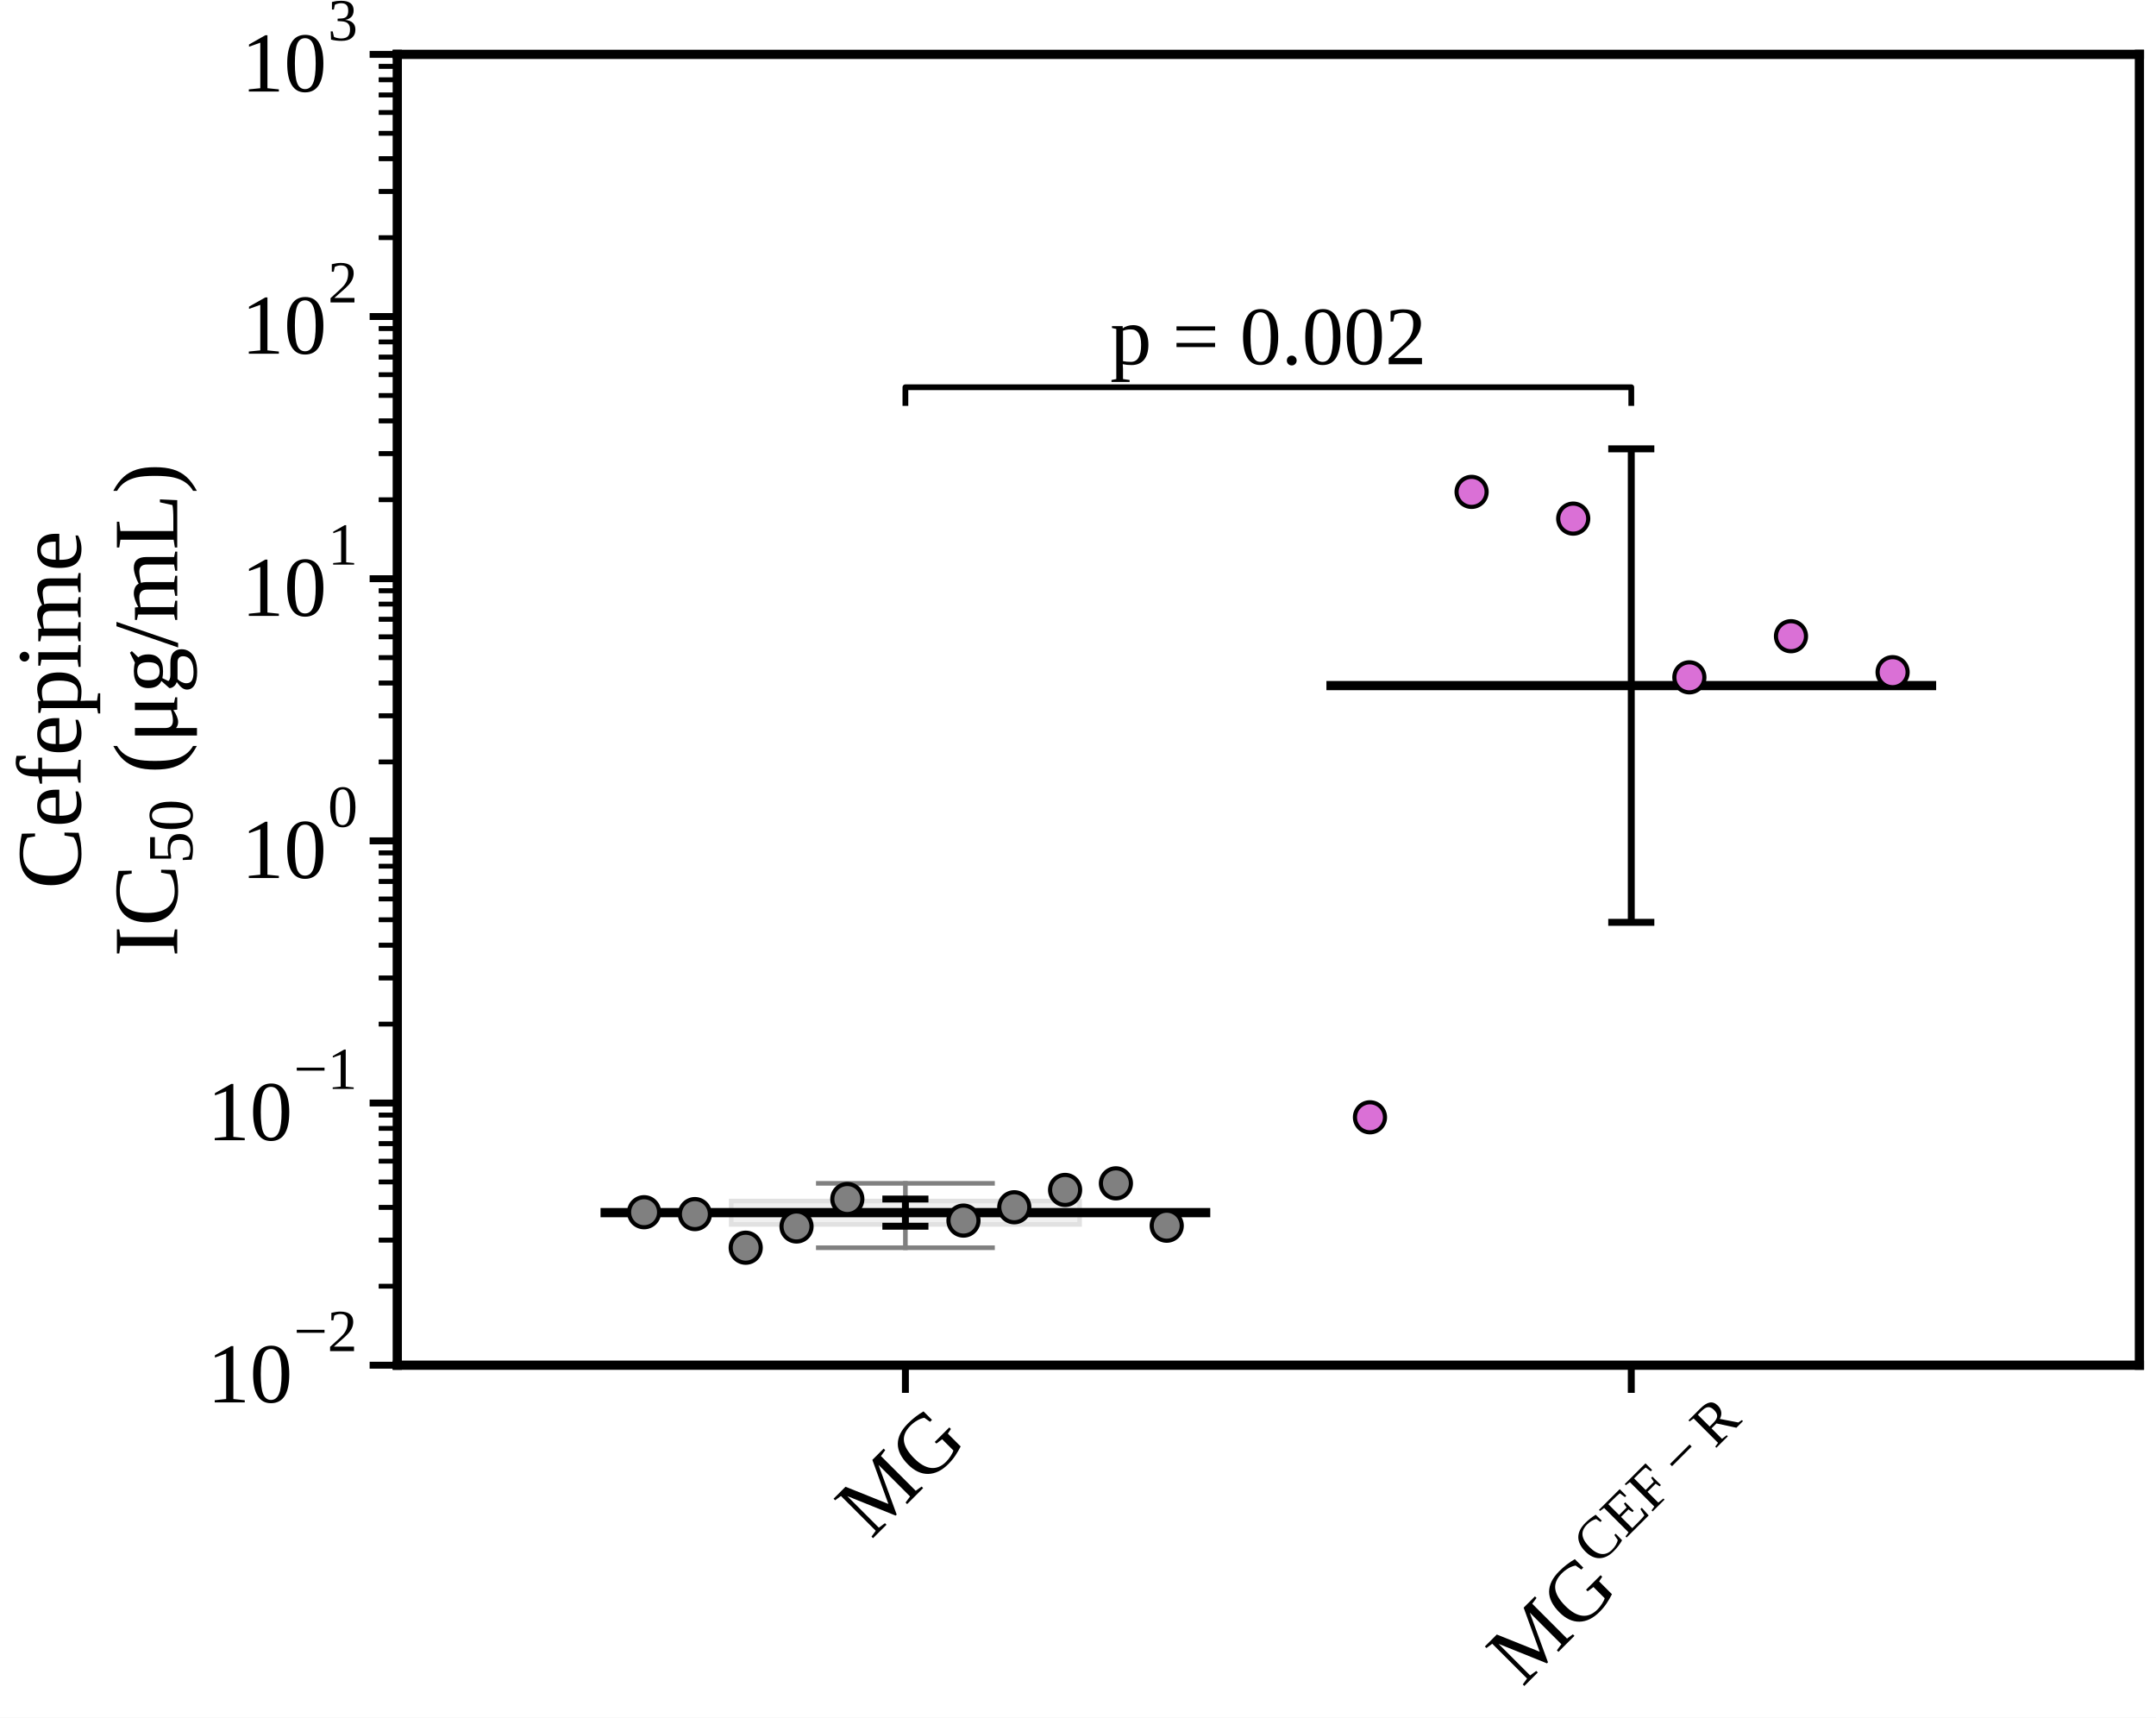
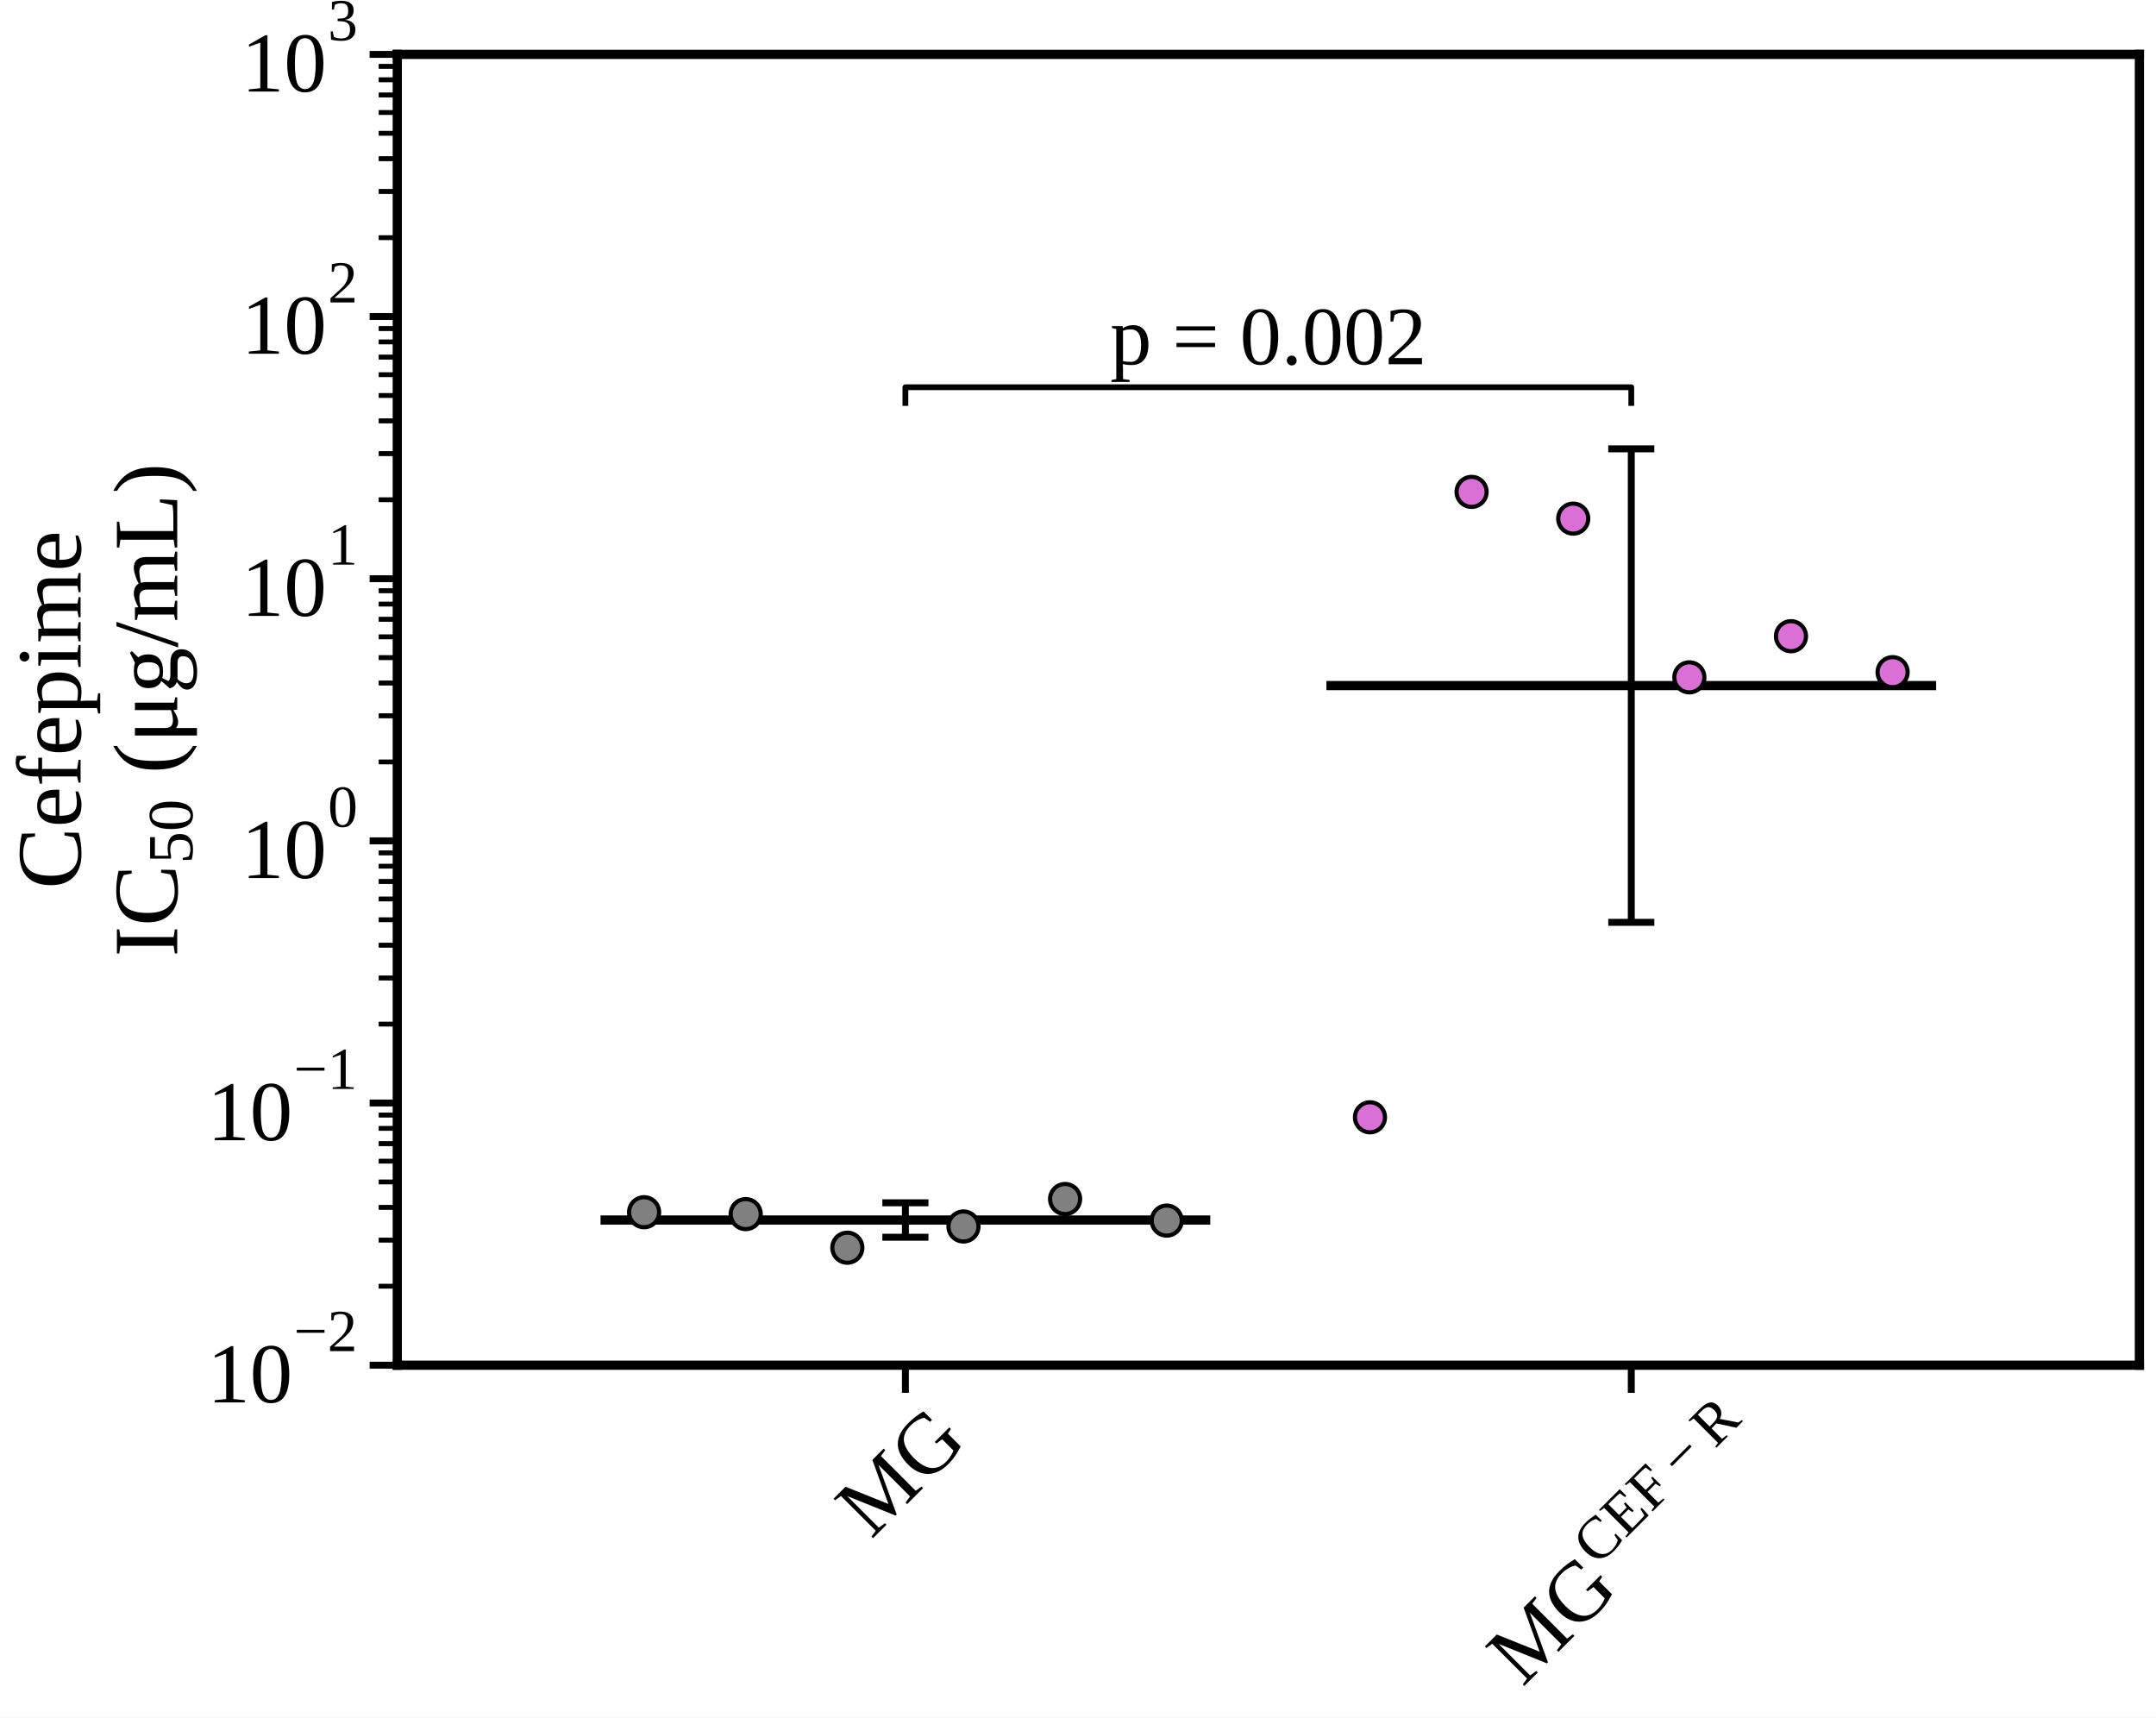
<svg xmlns="http://www.w3.org/2000/svg" xmlns:xlink="http://www.w3.org/1999/xlink" width="935.601pt" height="745.339pt" viewBox="0 0 935.601 745.339" version="1.1">
  <defs>
    <style type="text/css">*{stroke-linejoin: round; stroke-linecap: butt}</style>
  </defs>
  <g id="figure_1">
    <g id="patch_1">
      <path d="M 0 745.339  L 935.601 745.339  L 935.601 0  L 0 0  z " style="fill: #ffffff" />
    </g>
    <g id="axes_1">
      <g id="patch_2">
        <path d="M 172.401 592.393  L 928.401 592.393  L 928.401 23.593  L 172.401 23.593  z " style="fill: #ffffff" />
      </g>
      <g id="matplotlib.axis_1">
        <g id="xtick_1">
          <g id="line2d_1">
            <defs>
-               <path id="m1ca616bbcc" d="M 0 0  L 0 12  " style="stroke: #000000; stroke-width: 3" />
+               <path id="me968ce164b" d="M 0 0  L 0 12  " style="stroke: #000000; stroke-width: 3" />
            </defs>
            <g>
-               <use xlink:href="#m1ca616bbcc" x="392.901" y="592.393" style="stroke: #000000; stroke-width: 3" />
+               <use xlink:href="#me968ce164b" x="392.901" y="592.393" style="stroke: #000000; stroke-width: 3" />
            </g>
          </g>
          <g id="text_1">
            <text style="font-size: 37px; font-family: 'Times New Roman'" transform="translate(378.1069 668.2188) rotate(-45)">MG</text>
          </g>
        </g>
        <g id="xtick_2">
          <g id="line2d_2">
            <g>
-               <use xlink:href="#m1ca616bbcc" x="707.901" y="592.393" style="stroke: #000000; stroke-width: 3" />
+               <use xlink:href="#me968ce164b" x="707.901" y="592.393" style="stroke: #000000; stroke-width: 3" />
            </g>
          </g>
          <g id="text_2">
            <g transform="translate(660.9449 732.5428) rotate(-45)">
              <text>
                <tspan x="0" y="-0.292" style="font-size: 37px; font-family: 'Times New Roman'">M</tspan>
                <tspan x="32.899" y="-0.292" style="font-size: 37px; font-family: 'Times New Roman'">G</tspan>
                <tspan x="59.973" y="-14.456" style="font-size: 25.9px; font-family: 'Times New Roman'">C</tspan>
                <tspan x="77.248" y="-14.456" style="font-size: 25.9px; font-family: 'Times New Roman'">E</tspan>
                <tspan x="93.069" y="-14.456" style="font-size: 25.9px; font-family: 'Times New Roman'">F</tspan>
                <tspan x="112.519" y="-14.456" style="font-size: 25.9px; font-family: 'Times New Roman'">−</tspan>
                <tspan x="132.172" y="-14.456" style="font-size: 25.9px; font-family: 'Times New Roman'">R</tspan>
              </text>
            </g>
          </g>
        </g>
      </g>
      <g id="matplotlib.axis_2">
        <g id="ytick_1">
          <g id="line2d_3">
            <defs>
-               <path id="mf31420e748" d="M 0 0  L -12 0  " style="stroke: #000000; stroke-width: 3" />
+               <path id="m0de7825a0c" d="M 0 0  L -12 0  " style="stroke: #000000; stroke-width: 3" />
            </defs>
            <g>
-               <use xlink:href="#mf31420e748" x="172.401" y="592.393" style="stroke: #000000; stroke-width: 3" />
+               <use xlink:href="#m0de7825a0c" x="172.401" y="592.393" style="stroke: #000000; stroke-width: 3" />
            </g>
          </g>
          <g id="text_3">
            <g transform="translate(89.93125 608.7855)">
              <text>
                <tspan x="0" y="-0.258" style="font-size: 37px; font-family: 'Times New Roman'">1</tspan>
                <tspan x="18.5" y="-0.258" style="font-size: 37px; font-family: 'Times New Roman'">0</tspan>
                <tspan x="37.556" y="-22.5" style="font-size: 25.9px; font-family: 'Times New Roman'">−</tspan>
                <tspan x="52.163" y="-22.5" style="font-size: 25.9px; font-family: 'Times New Roman'">2</tspan>
              </text>
            </g>
          </g>
        </g>
        <g id="ytick_2">
          <g id="line2d_4">
            <g>
-               <use xlink:href="#mf31420e748" x="172.401" y="478.633" style="stroke: #000000; stroke-width: 3" />
+               <use xlink:href="#m0de7825a0c" x="172.401" y="478.633" style="stroke: #000000; stroke-width: 3" />
            </g>
          </g>
          <g id="text_4">
            <g transform="translate(89.93125 495.0255)">
              <text>
                <tspan x="0" y="-0.258" style="font-size: 37px; font-family: 'Times New Roman'">1</tspan>
                <tspan x="18.5" y="-0.258" style="font-size: 37px; font-family: 'Times New Roman'">0</tspan>
                <tspan x="37.556" y="-22.5" style="font-size: 25.9px; font-family: 'Times New Roman'">−</tspan>
                <tspan x="52.163" y="-22.5" style="font-size: 25.9px; font-family: 'Times New Roman'">1</tspan>
              </text>
            </g>
          </g>
        </g>
        <g id="ytick_3">
          <g id="line2d_5">
            <g>
-               <use xlink:href="#mf31420e748" x="172.401" y="364.873" style="stroke: #000000; stroke-width: 3" />
+               <use xlink:href="#m0de7825a0c" x="172.401" y="364.873" style="stroke: #000000; stroke-width: 3" />
            </g>
          </g>
          <g id="text_5">
            <g transform="translate(104.7313 381.2655)">
              <text>
                <tspan x="0" y="-0.258" style="font-size: 37px; font-family: 'Times New Roman'">1</tspan>
                <tspan x="18.5" y="-0.258" style="font-size: 37px; font-family: 'Times New Roman'">0</tspan>
                <tspan x="37.556" y="-22.5" style="font-size: 25.9px; font-family: 'Times New Roman'">0</tspan>
              </text>
            </g>
          </g>
        </g>
        <g id="ytick_4">
          <g id="line2d_6">
            <g>
-               <use xlink:href="#mf31420e748" x="172.401" y="251.113" style="stroke: #000000; stroke-width: 3" />
+               <use xlink:href="#m0de7825a0c" x="172.401" y="251.113" style="stroke: #000000; stroke-width: 3" />
            </g>
          </g>
          <g id="text_6">
            <g transform="translate(104.7313 267.5055)">
              <text>
                <tspan x="0" y="-0.258" style="font-size: 37px; font-family: 'Times New Roman'">1</tspan>
                <tspan x="18.5" y="-0.258" style="font-size: 37px; font-family: 'Times New Roman'">0</tspan>
                <tspan x="37.556" y="-22.5" style="font-size: 25.9px; font-family: 'Times New Roman'">1</tspan>
              </text>
            </g>
          </g>
        </g>
        <g id="ytick_5">
          <g id="line2d_7">
            <g>
-               <use xlink:href="#mf31420e748" x="172.401" y="137.353" style="stroke: #000000; stroke-width: 3" />
+               <use xlink:href="#m0de7825a0c" x="172.401" y="137.353" style="stroke: #000000; stroke-width: 3" />
            </g>
          </g>
          <g id="text_7">
            <g transform="translate(104.7313 153.7455)">
              <text>
                <tspan x="0" y="-0.258" style="font-size: 37px; font-family: 'Times New Roman'">1</tspan>
                <tspan x="18.5" y="-0.258" style="font-size: 37px; font-family: 'Times New Roman'">0</tspan>
                <tspan x="37.556" y="-22.5" style="font-size: 25.9px; font-family: 'Times New Roman'">2</tspan>
              </text>
            </g>
          </g>
        </g>
        <g id="ytick_6">
          <g id="line2d_8">
            <g>
-               <use xlink:href="#mf31420e748" x="172.401" y="23.593" style="stroke: #000000; stroke-width: 3" />
+               <use xlink:href="#m0de7825a0c" x="172.401" y="23.593" style="stroke: #000000; stroke-width: 3" />
            </g>
          </g>
          <g id="text_8">
            <g transform="translate(104.7313 39.98547)">
              <text>
                <tspan x="0" y="-0.258" style="font-size: 37px; font-family: 'Times New Roman'">1</tspan>
                <tspan x="18.5" y="-0.258" style="font-size: 37px; font-family: 'Times New Roman'">0</tspan>
                <tspan x="37.556" y="-22.5" style="font-size: 25.9px; font-family: 'Times New Roman'">3</tspan>
              </text>
            </g>
          </g>
        </g>
        <g id="ytick_7">
          <g id="line2d_9">
            <defs>
-               <path id="m3d163e3c9d" d="M 0 0  L -8 0  " style="stroke: #000000; stroke-width: 2" />
+               <path id="md800be7732" d="M 0 0  L -8 0  " style="stroke: #000000; stroke-width: 2" />
            </defs>
            <g>
-               <use xlink:href="#m3d163e3c9d" x="172.401" y="558.148" style="stroke: #000000; stroke-width: 2" />
+               <use xlink:href="#md800be7732" x="172.401" y="558.148" style="stroke: #000000; stroke-width: 2" />
            </g>
          </g>
        </g>
        <g id="ytick_8">
          <g id="line2d_10">
            <g>
-               <use xlink:href="#m3d163e3c9d" x="172.401" y="538.115" style="stroke: #000000; stroke-width: 2" />
+               <use xlink:href="#md800be7732" x="172.401" y="538.115" style="stroke: #000000; stroke-width: 2" />
            </g>
          </g>
        </g>
        <g id="ytick_9">
          <g id="line2d_11">
            <g>
-               <use xlink:href="#m3d163e3c9d" x="172.401" y="523.902" style="stroke: #000000; stroke-width: 2" />
+               <use xlink:href="#md800be7732" x="172.401" y="523.902" style="stroke: #000000; stroke-width: 2" />
            </g>
          </g>
        </g>
        <g id="ytick_10">
          <g id="line2d_12">
            <g>
-               <use xlink:href="#m3d163e3c9d" x="172.401" y="512.878" style="stroke: #000000; stroke-width: 2" />
+               <use xlink:href="#md800be7732" x="172.401" y="512.878" style="stroke: #000000; stroke-width: 2" />
            </g>
          </g>
        </g>
        <g id="ytick_11">
          <g id="line2d_13">
            <g>
-               <use xlink:href="#m3d163e3c9d" x="172.401" y="503.87" style="stroke: #000000; stroke-width: 2" />
+               <use xlink:href="#md800be7732" x="172.401" y="503.87" style="stroke: #000000; stroke-width: 2" />
            </g>
          </g>
        </g>
        <g id="ytick_12">
          <g id="line2d_14">
            <g>
-               <use xlink:href="#m3d163e3c9d" x="172.401" y="496.254" style="stroke: #000000; stroke-width: 2" />
+               <use xlink:href="#md800be7732" x="172.401" y="496.254" style="stroke: #000000; stroke-width: 2" />
            </g>
          </g>
        </g>
        <g id="ytick_13">
          <g id="line2d_15">
            <g>
-               <use xlink:href="#m3d163e3c9d" x="172.401" y="489.657" style="stroke: #000000; stroke-width: 2" />
+               <use xlink:href="#md800be7732" x="172.401" y="489.657" style="stroke: #000000; stroke-width: 2" />
            </g>
          </g>
        </g>
        <g id="ytick_14">
          <g id="line2d_16">
            <g>
-               <use xlink:href="#m3d163e3c9d" x="172.401" y="483.838" style="stroke: #000000; stroke-width: 2" />
+               <use xlink:href="#md800be7732" x="172.401" y="483.838" style="stroke: #000000; stroke-width: 2" />
            </g>
          </g>
        </g>
        <g id="ytick_15">
          <g id="line2d_17">
            <g>
-               <use xlink:href="#m3d163e3c9d" x="172.401" y="558.148" style="stroke: #000000; stroke-width: 2" />
+               <use xlink:href="#md800be7732" x="172.401" y="558.148" style="stroke: #000000; stroke-width: 2" />
            </g>
          </g>
        </g>
        <g id="ytick_16">
          <g id="line2d_18">
            <g>
-               <use xlink:href="#m3d163e3c9d" x="172.401" y="538.115" style="stroke: #000000; stroke-width: 2" />
+               <use xlink:href="#md800be7732" x="172.401" y="538.115" style="stroke: #000000; stroke-width: 2" />
            </g>
          </g>
        </g>
        <g id="ytick_17">
          <g id="line2d_19">
            <g>
-               <use xlink:href="#m3d163e3c9d" x="172.401" y="523.902" style="stroke: #000000; stroke-width: 2" />
+               <use xlink:href="#md800be7732" x="172.401" y="523.902" style="stroke: #000000; stroke-width: 2" />
            </g>
          </g>
        </g>
        <g id="ytick_18">
          <g id="line2d_20">
            <g>
-               <use xlink:href="#m3d163e3c9d" x="172.401" y="512.878" style="stroke: #000000; stroke-width: 2" />
+               <use xlink:href="#md800be7732" x="172.401" y="512.878" style="stroke: #000000; stroke-width: 2" />
            </g>
          </g>
        </g>
        <g id="ytick_19">
          <g id="line2d_21">
            <g>
-               <use xlink:href="#m3d163e3c9d" x="172.401" y="503.87" style="stroke: #000000; stroke-width: 2" />
+               <use xlink:href="#md800be7732" x="172.401" y="503.87" style="stroke: #000000; stroke-width: 2" />
            </g>
          </g>
        </g>
        <g id="ytick_20">
          <g id="line2d_22">
            <g>
-               <use xlink:href="#m3d163e3c9d" x="172.401" y="496.254" style="stroke: #000000; stroke-width: 2" />
+               <use xlink:href="#md800be7732" x="172.401" y="496.254" style="stroke: #000000; stroke-width: 2" />
            </g>
          </g>
        </g>
        <g id="ytick_21">
          <g id="line2d_23">
            <g>
-               <use xlink:href="#m3d163e3c9d" x="172.401" y="489.657" style="stroke: #000000; stroke-width: 2" />
+               <use xlink:href="#md800be7732" x="172.401" y="489.657" style="stroke: #000000; stroke-width: 2" />
            </g>
          </g>
        </g>
        <g id="ytick_22">
          <g id="line2d_24">
            <g>
-               <use xlink:href="#m3d163e3c9d" x="172.401" y="483.838" style="stroke: #000000; stroke-width: 2" />
+               <use xlink:href="#md800be7732" x="172.401" y="483.838" style="stroke: #000000; stroke-width: 2" />
            </g>
          </g>
        </g>
        <g id="ytick_23">
          <g id="line2d_25">
            <g>
-               <use xlink:href="#m3d163e3c9d" x="172.401" y="444.388" style="stroke: #000000; stroke-width: 2" />
+               <use xlink:href="#md800be7732" x="172.401" y="444.388" style="stroke: #000000; stroke-width: 2" />
            </g>
          </g>
        </g>
        <g id="ytick_24">
          <g id="line2d_26">
            <g>
-               <use xlink:href="#m3d163e3c9d" x="172.401" y="424.355" style="stroke: #000000; stroke-width: 2" />
+               <use xlink:href="#md800be7732" x="172.401" y="424.355" style="stroke: #000000; stroke-width: 2" />
            </g>
          </g>
        </g>
        <g id="ytick_25">
          <g id="line2d_27">
            <g>
-               <use xlink:href="#m3d163e3c9d" x="172.401" y="410.142" style="stroke: #000000; stroke-width: 2" />
+               <use xlink:href="#md800be7732" x="172.401" y="410.142" style="stroke: #000000; stroke-width: 2" />
            </g>
          </g>
        </g>
        <g id="ytick_26">
          <g id="line2d_28">
            <g>
-               <use xlink:href="#m3d163e3c9d" x="172.401" y="399.118" style="stroke: #000000; stroke-width: 2" />
+               <use xlink:href="#md800be7732" x="172.401" y="399.118" style="stroke: #000000; stroke-width: 2" />
            </g>
          </g>
        </g>
        <g id="ytick_27">
          <g id="line2d_29">
            <g>
-               <use xlink:href="#m3d163e3c9d" x="172.401" y="390.11" style="stroke: #000000; stroke-width: 2" />
+               <use xlink:href="#md800be7732" x="172.401" y="390.11" style="stroke: #000000; stroke-width: 2" />
            </g>
          </g>
        </g>
        <g id="ytick_28">
          <g id="line2d_30">
            <g>
-               <use xlink:href="#m3d163e3c9d" x="172.401" y="382.494" style="stroke: #000000; stroke-width: 2" />
+               <use xlink:href="#md800be7732" x="172.401" y="382.494" style="stroke: #000000; stroke-width: 2" />
            </g>
          </g>
        </g>
        <g id="ytick_29">
          <g id="line2d_31">
            <g>
-               <use xlink:href="#m3d163e3c9d" x="172.401" y="375.897" style="stroke: #000000; stroke-width: 2" />
+               <use xlink:href="#md800be7732" x="172.401" y="375.897" style="stroke: #000000; stroke-width: 2" />
            </g>
          </g>
        </g>
        <g id="ytick_30">
          <g id="line2d_32">
            <g>
-               <use xlink:href="#m3d163e3c9d" x="172.401" y="370.078" style="stroke: #000000; stroke-width: 2" />
+               <use xlink:href="#md800be7732" x="172.401" y="370.078" style="stroke: #000000; stroke-width: 2" />
            </g>
          </g>
        </g>
        <g id="ytick_31">
          <g id="line2d_33">
            <g>
-               <use xlink:href="#m3d163e3c9d" x="172.401" y="444.388" style="stroke: #000000; stroke-width: 2" />
+               <use xlink:href="#md800be7732" x="172.401" y="444.388" style="stroke: #000000; stroke-width: 2" />
            </g>
          </g>
        </g>
        <g id="ytick_32">
          <g id="line2d_34">
            <g>
-               <use xlink:href="#m3d163e3c9d" x="172.401" y="424.355" style="stroke: #000000; stroke-width: 2" />
+               <use xlink:href="#md800be7732" x="172.401" y="424.355" style="stroke: #000000; stroke-width: 2" />
            </g>
          </g>
        </g>
        <g id="ytick_33">
          <g id="line2d_35">
            <g>
-               <use xlink:href="#m3d163e3c9d" x="172.401" y="410.142" style="stroke: #000000; stroke-width: 2" />
+               <use xlink:href="#md800be7732" x="172.401" y="410.142" style="stroke: #000000; stroke-width: 2" />
            </g>
          </g>
        </g>
        <g id="ytick_34">
          <g id="line2d_36">
            <g>
-               <use xlink:href="#m3d163e3c9d" x="172.401" y="399.118" style="stroke: #000000; stroke-width: 2" />
+               <use xlink:href="#md800be7732" x="172.401" y="399.118" style="stroke: #000000; stroke-width: 2" />
            </g>
          </g>
        </g>
        <g id="ytick_35">
          <g id="line2d_37">
            <g>
-               <use xlink:href="#m3d163e3c9d" x="172.401" y="390.11" style="stroke: #000000; stroke-width: 2" />
+               <use xlink:href="#md800be7732" x="172.401" y="390.11" style="stroke: #000000; stroke-width: 2" />
            </g>
          </g>
        </g>
        <g id="ytick_36">
          <g id="line2d_38">
            <g>
-               <use xlink:href="#m3d163e3c9d" x="172.401" y="382.494" style="stroke: #000000; stroke-width: 2" />
+               <use xlink:href="#md800be7732" x="172.401" y="382.494" style="stroke: #000000; stroke-width: 2" />
            </g>
          </g>
        </g>
        <g id="ytick_37">
          <g id="line2d_39">
            <g>
-               <use xlink:href="#m3d163e3c9d" x="172.401" y="375.897" style="stroke: #000000; stroke-width: 2" />
+               <use xlink:href="#md800be7732" x="172.401" y="375.897" style="stroke: #000000; stroke-width: 2" />
            </g>
          </g>
        </g>
        <g id="ytick_38">
          <g id="line2d_40">
            <g>
-               <use xlink:href="#m3d163e3c9d" x="172.401" y="370.078" style="stroke: #000000; stroke-width: 2" />
+               <use xlink:href="#md800be7732" x="172.401" y="370.078" style="stroke: #000000; stroke-width: 2" />
            </g>
          </g>
        </g>
        <g id="ytick_39">
          <g id="line2d_41">
            <g>
-               <use xlink:href="#m3d163e3c9d" x="172.401" y="330.628" style="stroke: #000000; stroke-width: 2" />
+               <use xlink:href="#md800be7732" x="172.401" y="330.628" style="stroke: #000000; stroke-width: 2" />
            </g>
          </g>
        </g>
        <g id="ytick_40">
          <g id="line2d_42">
            <g>
-               <use xlink:href="#m3d163e3c9d" x="172.401" y="310.595" style="stroke: #000000; stroke-width: 2" />
+               <use xlink:href="#md800be7732" x="172.401" y="310.595" style="stroke: #000000; stroke-width: 2" />
            </g>
          </g>
        </g>
        <g id="ytick_41">
          <g id="line2d_43">
            <g>
-               <use xlink:href="#m3d163e3c9d" x="172.401" y="296.382" style="stroke: #000000; stroke-width: 2" />
+               <use xlink:href="#md800be7732" x="172.401" y="296.382" style="stroke: #000000; stroke-width: 2" />
            </g>
          </g>
        </g>
        <g id="ytick_42">
          <g id="line2d_44">
            <g>
-               <use xlink:href="#m3d163e3c9d" x="172.401" y="285.358" style="stroke: #000000; stroke-width: 2" />
+               <use xlink:href="#md800be7732" x="172.401" y="285.358" style="stroke: #000000; stroke-width: 2" />
            </g>
          </g>
        </g>
        <g id="ytick_43">
          <g id="line2d_45">
            <g>
-               <use xlink:href="#m3d163e3c9d" x="172.401" y="276.35" style="stroke: #000000; stroke-width: 2" />
+               <use xlink:href="#md800be7732" x="172.401" y="276.35" style="stroke: #000000; stroke-width: 2" />
            </g>
          </g>
        </g>
        <g id="ytick_44">
          <g id="line2d_46">
            <g>
-               <use xlink:href="#m3d163e3c9d" x="172.401" y="268.734" style="stroke: #000000; stroke-width: 2" />
+               <use xlink:href="#md800be7732" x="172.401" y="268.734" style="stroke: #000000; stroke-width: 2" />
            </g>
          </g>
        </g>
        <g id="ytick_45">
          <g id="line2d_47">
            <g>
-               <use xlink:href="#m3d163e3c9d" x="172.401" y="262.137" style="stroke: #000000; stroke-width: 2" />
+               <use xlink:href="#md800be7732" x="172.401" y="262.137" style="stroke: #000000; stroke-width: 2" />
            </g>
          </g>
        </g>
        <g id="ytick_46">
          <g id="line2d_48">
            <g>
-               <use xlink:href="#m3d163e3c9d" x="172.401" y="256.318" style="stroke: #000000; stroke-width: 2" />
+               <use xlink:href="#md800be7732" x="172.401" y="256.318" style="stroke: #000000; stroke-width: 2" />
            </g>
          </g>
        </g>
        <g id="ytick_47">
          <g id="line2d_49">
            <g>
-               <use xlink:href="#m3d163e3c9d" x="172.401" y="330.628" style="stroke: #000000; stroke-width: 2" />
+               <use xlink:href="#md800be7732" x="172.401" y="330.628" style="stroke: #000000; stroke-width: 2" />
            </g>
          </g>
        </g>
        <g id="ytick_48">
          <g id="line2d_50">
            <g>
-               <use xlink:href="#m3d163e3c9d" x="172.401" y="310.595" style="stroke: #000000; stroke-width: 2" />
+               <use xlink:href="#md800be7732" x="172.401" y="310.595" style="stroke: #000000; stroke-width: 2" />
            </g>
          </g>
        </g>
        <g id="ytick_49">
          <g id="line2d_51">
            <g>
-               <use xlink:href="#m3d163e3c9d" x="172.401" y="296.382" style="stroke: #000000; stroke-width: 2" />
+               <use xlink:href="#md800be7732" x="172.401" y="296.382" style="stroke: #000000; stroke-width: 2" />
            </g>
          </g>
        </g>
        <g id="ytick_50">
          <g id="line2d_52">
            <g>
-               <use xlink:href="#m3d163e3c9d" x="172.401" y="285.358" style="stroke: #000000; stroke-width: 2" />
+               <use xlink:href="#md800be7732" x="172.401" y="285.358" style="stroke: #000000; stroke-width: 2" />
            </g>
          </g>
        </g>
        <g id="ytick_51">
          <g id="line2d_53">
            <g>
-               <use xlink:href="#m3d163e3c9d" x="172.401" y="276.35" style="stroke: #000000; stroke-width: 2" />
+               <use xlink:href="#md800be7732" x="172.401" y="276.35" style="stroke: #000000; stroke-width: 2" />
            </g>
          </g>
        </g>
        <g id="ytick_52">
          <g id="line2d_54">
            <g>
-               <use xlink:href="#m3d163e3c9d" x="172.401" y="268.734" style="stroke: #000000; stroke-width: 2" />
+               <use xlink:href="#md800be7732" x="172.401" y="268.734" style="stroke: #000000; stroke-width: 2" />
            </g>
          </g>
        </g>
        <g id="ytick_53">
          <g id="line2d_55">
            <g>
-               <use xlink:href="#m3d163e3c9d" x="172.401" y="262.137" style="stroke: #000000; stroke-width: 2" />
+               <use xlink:href="#md800be7732" x="172.401" y="262.137" style="stroke: #000000; stroke-width: 2" />
            </g>
          </g>
        </g>
        <g id="ytick_54">
          <g id="line2d_56">
            <g>
-               <use xlink:href="#m3d163e3c9d" x="172.401" y="256.318" style="stroke: #000000; stroke-width: 2" />
+               <use xlink:href="#md800be7732" x="172.401" y="256.318" style="stroke: #000000; stroke-width: 2" />
            </g>
          </g>
        </g>
        <g id="ytick_55">
          <g id="line2d_57">
            <g>
-               <use xlink:href="#m3d163e3c9d" x="172.401" y="216.868" style="stroke: #000000; stroke-width: 2" />
+               <use xlink:href="#md800be7732" x="172.401" y="216.868" style="stroke: #000000; stroke-width: 2" />
            </g>
          </g>
        </g>
        <g id="ytick_56">
          <g id="line2d_58">
            <g>
-               <use xlink:href="#m3d163e3c9d" x="172.401" y="196.835" style="stroke: #000000; stroke-width: 2" />
+               <use xlink:href="#md800be7732" x="172.401" y="196.835" style="stroke: #000000; stroke-width: 2" />
            </g>
          </g>
        </g>
        <g id="ytick_57">
          <g id="line2d_59">
            <g>
-               <use xlink:href="#m3d163e3c9d" x="172.401" y="182.622" style="stroke: #000000; stroke-width: 2" />
+               <use xlink:href="#md800be7732" x="172.401" y="182.622" style="stroke: #000000; stroke-width: 2" />
            </g>
          </g>
        </g>
        <g id="ytick_58">
          <g id="line2d_60">
            <g>
-               <use xlink:href="#m3d163e3c9d" x="172.401" y="171.598" style="stroke: #000000; stroke-width: 2" />
+               <use xlink:href="#md800be7732" x="172.401" y="171.598" style="stroke: #000000; stroke-width: 2" />
            </g>
          </g>
        </g>
        <g id="ytick_59">
          <g id="line2d_61">
            <g>
-               <use xlink:href="#m3d163e3c9d" x="172.401" y="162.59" style="stroke: #000000; stroke-width: 2" />
+               <use xlink:href="#md800be7732" x="172.401" y="162.59" style="stroke: #000000; stroke-width: 2" />
            </g>
          </g>
        </g>
        <g id="ytick_60">
          <g id="line2d_62">
            <g>
-               <use xlink:href="#m3d163e3c9d" x="172.401" y="154.974" style="stroke: #000000; stroke-width: 2" />
+               <use xlink:href="#md800be7732" x="172.401" y="154.974" style="stroke: #000000; stroke-width: 2" />
            </g>
          </g>
        </g>
        <g id="ytick_61">
          <g id="line2d_63">
            <g>
-               <use xlink:href="#m3d163e3c9d" x="172.401" y="148.377" style="stroke: #000000; stroke-width: 2" />
+               <use xlink:href="#md800be7732" x="172.401" y="148.377" style="stroke: #000000; stroke-width: 2" />
            </g>
          </g>
        </g>
        <g id="ytick_62">
          <g id="line2d_64">
            <g>
-               <use xlink:href="#m3d163e3c9d" x="172.401" y="142.558" style="stroke: #000000; stroke-width: 2" />
+               <use xlink:href="#md800be7732" x="172.401" y="142.558" style="stroke: #000000; stroke-width: 2" />
            </g>
          </g>
        </g>
        <g id="ytick_63">
          <g id="line2d_65">
            <g>
-               <use xlink:href="#m3d163e3c9d" x="172.401" y="216.868" style="stroke: #000000; stroke-width: 2" />
+               <use xlink:href="#md800be7732" x="172.401" y="216.868" style="stroke: #000000; stroke-width: 2" />
            </g>
          </g>
        </g>
        <g id="ytick_64">
          <g id="line2d_66">
            <g>
-               <use xlink:href="#m3d163e3c9d" x="172.401" y="196.835" style="stroke: #000000; stroke-width: 2" />
+               <use xlink:href="#md800be7732" x="172.401" y="196.835" style="stroke: #000000; stroke-width: 2" />
            </g>
          </g>
        </g>
        <g id="ytick_65">
          <g id="line2d_67">
            <g>
-               <use xlink:href="#m3d163e3c9d" x="172.401" y="182.622" style="stroke: #000000; stroke-width: 2" />
+               <use xlink:href="#md800be7732" x="172.401" y="182.622" style="stroke: #000000; stroke-width: 2" />
            </g>
          </g>
        </g>
        <g id="ytick_66">
          <g id="line2d_68">
            <g>
-               <use xlink:href="#m3d163e3c9d" x="172.401" y="171.598" style="stroke: #000000; stroke-width: 2" />
+               <use xlink:href="#md800be7732" x="172.401" y="171.598" style="stroke: #000000; stroke-width: 2" />
            </g>
          </g>
        </g>
        <g id="ytick_67">
          <g id="line2d_69">
            <g>
-               <use xlink:href="#m3d163e3c9d" x="172.401" y="162.59" style="stroke: #000000; stroke-width: 2" />
+               <use xlink:href="#md800be7732" x="172.401" y="162.59" style="stroke: #000000; stroke-width: 2" />
            </g>
          </g>
        </g>
        <g id="ytick_68">
          <g id="line2d_70">
            <g>
-               <use xlink:href="#m3d163e3c9d" x="172.401" y="154.974" style="stroke: #000000; stroke-width: 2" />
+               <use xlink:href="#md800be7732" x="172.401" y="154.974" style="stroke: #000000; stroke-width: 2" />
            </g>
          </g>
        </g>
        <g id="ytick_69">
          <g id="line2d_71">
            <g>
-               <use xlink:href="#m3d163e3c9d" x="172.401" y="148.377" style="stroke: #000000; stroke-width: 2" />
+               <use xlink:href="#md800be7732" x="172.401" y="148.377" style="stroke: #000000; stroke-width: 2" />
            </g>
          </g>
        </g>
        <g id="ytick_70">
          <g id="line2d_72">
            <g>
-               <use xlink:href="#m3d163e3c9d" x="172.401" y="142.558" style="stroke: #000000; stroke-width: 2" />
+               <use xlink:href="#md800be7732" x="172.401" y="142.558" style="stroke: #000000; stroke-width: 2" />
            </g>
          </g>
        </g>
        <g id="ytick_71">
          <g id="line2d_73">
            <g>
-               <use xlink:href="#m3d163e3c9d" x="172.401" y="103.108" style="stroke: #000000; stroke-width: 2" />
+               <use xlink:href="#md800be7732" x="172.401" y="103.108" style="stroke: #000000; stroke-width: 2" />
            </g>
          </g>
        </g>
        <g id="ytick_72">
          <g id="line2d_74">
            <g>
-               <use xlink:href="#m3d163e3c9d" x="172.401" y="83.075" style="stroke: #000000; stroke-width: 2" />
+               <use xlink:href="#md800be7732" x="172.401" y="83.075" style="stroke: #000000; stroke-width: 2" />
            </g>
          </g>
        </g>
        <g id="ytick_73">
          <g id="line2d_75">
            <g>
-               <use xlink:href="#m3d163e3c9d" x="172.401" y="68.862" style="stroke: #000000; stroke-width: 2" />
+               <use xlink:href="#md800be7732" x="172.401" y="68.862" style="stroke: #000000; stroke-width: 2" />
            </g>
          </g>
        </g>
        <g id="ytick_74">
          <g id="line2d_76">
            <g>
-               <use xlink:href="#m3d163e3c9d" x="172.401" y="57.838" style="stroke: #000000; stroke-width: 2" />
+               <use xlink:href="#md800be7732" x="172.401" y="57.838" style="stroke: #000000; stroke-width: 2" />
            </g>
          </g>
        </g>
        <g id="ytick_75">
          <g id="line2d_77">
            <g>
-               <use xlink:href="#m3d163e3c9d" x="172.401" y="48.83" style="stroke: #000000; stroke-width: 2" />
+               <use xlink:href="#md800be7732" x="172.401" y="48.83" style="stroke: #000000; stroke-width: 2" />
            </g>
          </g>
        </g>
        <g id="ytick_76">
          <g id="line2d_78">
            <g>
-               <use xlink:href="#m3d163e3c9d" x="172.401" y="41.214" style="stroke: #000000; stroke-width: 2" />
+               <use xlink:href="#md800be7732" x="172.401" y="41.214" style="stroke: #000000; stroke-width: 2" />
            </g>
          </g>
        </g>
        <g id="ytick_77">
          <g id="line2d_79">
            <g>
-               <use xlink:href="#m3d163e3c9d" x="172.401" y="34.617" style="stroke: #000000; stroke-width: 2" />
+               <use xlink:href="#md800be7732" x="172.401" y="34.617" style="stroke: #000000; stroke-width: 2" />
            </g>
          </g>
        </g>
        <g id="ytick_78">
          <g id="line2d_80">
            <g>
-               <use xlink:href="#m3d163e3c9d" x="172.401" y="28.798" style="stroke: #000000; stroke-width: 2" />
+               <use xlink:href="#md800be7732" x="172.401" y="28.798" style="stroke: #000000; stroke-width: 2" />
            </g>
          </g>
        </g>
        <g id="ytick_79">
          <g id="line2d_81">
            <g>
-               <use xlink:href="#m3d163e3c9d" x="172.401" y="103.108" style="stroke: #000000; stroke-width: 2" />
+               <use xlink:href="#md800be7732" x="172.401" y="103.108" style="stroke: #000000; stroke-width: 2" />
            </g>
          </g>
        </g>
        <g id="ytick_80">
          <g id="line2d_82">
            <g>
-               <use xlink:href="#m3d163e3c9d" x="172.401" y="83.075" style="stroke: #000000; stroke-width: 2" />
+               <use xlink:href="#md800be7732" x="172.401" y="83.075" style="stroke: #000000; stroke-width: 2" />
            </g>
          </g>
        </g>
        <g id="ytick_81">
          <g id="line2d_83">
            <g>
-               <use xlink:href="#m3d163e3c9d" x="172.401" y="68.862" style="stroke: #000000; stroke-width: 2" />
+               <use xlink:href="#md800be7732" x="172.401" y="68.862" style="stroke: #000000; stroke-width: 2" />
            </g>
          </g>
        </g>
        <g id="ytick_82">
          <g id="line2d_84">
            <g>
-               <use xlink:href="#m3d163e3c9d" x="172.401" y="57.838" style="stroke: #000000; stroke-width: 2" />
+               <use xlink:href="#md800be7732" x="172.401" y="57.838" style="stroke: #000000; stroke-width: 2" />
            </g>
          </g>
        </g>
        <g id="ytick_83">
          <g id="line2d_85">
            <g>
-               <use xlink:href="#m3d163e3c9d" x="172.401" y="48.83" style="stroke: #000000; stroke-width: 2" />
+               <use xlink:href="#md800be7732" x="172.401" y="48.83" style="stroke: #000000; stroke-width: 2" />
            </g>
          </g>
        </g>
        <g id="ytick_84">
          <g id="line2d_86">
            <g>
-               <use xlink:href="#m3d163e3c9d" x="172.401" y="41.214" style="stroke: #000000; stroke-width: 2" />
+               <use xlink:href="#md800be7732" x="172.401" y="41.214" style="stroke: #000000; stroke-width: 2" />
            </g>
          </g>
        </g>
        <g id="ytick_85">
          <g id="line2d_87">
            <g>
-               <use xlink:href="#m3d163e3c9d" x="172.401" y="34.617" style="stroke: #000000; stroke-width: 2" />
+               <use xlink:href="#md800be7732" x="172.401" y="34.617" style="stroke: #000000; stroke-width: 2" />
            </g>
          </g>
        </g>
        <g id="ytick_86">
          <g id="line2d_88">
            <g>
-               <use xlink:href="#m3d163e3c9d" x="172.401" y="28.798" style="stroke: #000000; stroke-width: 2" />
+               <use xlink:href="#md800be7732" x="172.401" y="28.798" style="stroke: #000000; stroke-width: 2" />
            </g>
          </g>
        </g>
        <g id="text_9">
          <text style="font-size: 40px; font-family: 'Times New Roman'" transform="translate(34.975 385.7396) rotate(-90)">Cefepime</text>
          <g transform="translate(77.13125 415.1927) rotate(-90)">
            <text>
              <tspan x="0" y="-0.219" style="font-size: 40px; font-family: 'Times New Roman'">I</tspan>
              <tspan x="13.32" y="-0.219" style="font-size: 40px; font-family: 'Times New Roman'">C</tspan>
              <tspan x="69.477" y="-0.219" style="font-size: 40px; font-family: 'Times New Roman'"> </tspan>
              <tspan x="79.477" y="-0.219" style="font-size: 40px; font-family: 'Times New Roman'">(</tspan>
              <tspan x="92.797" y="-0.219" style="font-size: 40px; font-family: 'Times New Roman'">μ</tspan>
              <tspan x="114.242" y="-0.219" style="font-size: 40px; font-family: 'Times New Roman'">g</tspan>
              <tspan x="134.242" y="-0.219" style="font-size: 40px; font-family: 'Times New Roman'">/</tspan>
              <tspan x="145.355" y="-0.219" style="font-size: 40px; font-family: 'Times New Roman'">m</tspan>
              <tspan x="176.469" y="-0.219" style="font-size: 40px; font-family: 'Times New Roman'">L</tspan>
              <tspan x="200.902" y="-0.219" style="font-size: 40px; font-family: 'Times New Roman'">)</tspan>
              <tspan x="40.383" y="6.344" style="font-size: 28px; font-family: 'Times New Roman'">5</tspan>
              <tspan x="54.383" y="6.344" style="font-size: 28px; font-family: 'Times New Roman'">0</tspan>
            </text>
          </g>
        </g>
      </g>
      <g id="patch_3">
        <path d="M 172.401 592.393  L 172.401 23.593  " style="fill: none; stroke: #000000; stroke-width: 4; stroke-linejoin: miter; stroke-linecap: square" />
      </g>
      <g id="patch_4">
        <path d="M 928.401 592.393  L 928.401 23.593  " style="fill: none; stroke: #000000; stroke-width: 4; stroke-linejoin: miter; stroke-linecap: square" />
      </g>
      <g id="patch_5">
        <path d="M 172.401 592.393  L 928.401 592.393  " style="fill: none; stroke: #000000; stroke-width: 4; stroke-linejoin: miter; stroke-linecap: square" />
      </g>
      <g id="patch_6">
        <path d="M 172.401 23.593  L 928.401 23.593  " style="fill: none; stroke: #000000; stroke-width: 4; stroke-linejoin: miter; stroke-linecap: square" />
      </g>
-       <g id="patch_7">
-         <path d="M 317.301 531.302  L 468.501 531.302  L 468.501 521.158  L 317.301 521.158  L 317.301 531.302  z " clip-path="url(#p698bb0da5e)" style="fill: #808080; opacity: 0.12; stroke: #000000; stroke-width: 2; stroke-linejoin: miter" />
-       </g>
-       <g id="line2d_89">
-         <path d="M 392.901 531.302  L 392.901 541.417  " clip-path="url(#p698bb0da5e)" style="fill: none; stroke: #808080; stroke-width: 2; stroke-linecap: square" />
-       </g>
-       <g id="line2d_90">
-         <path d="M 392.901 521.158  L 392.901 513.485  " clip-path="url(#p698bb0da5e)" style="fill: none; stroke: #808080; stroke-width: 2; stroke-linecap: square" />
-       </g>
-       <g id="line2d_91">
-         <path d="M 355.101 541.417  L 430.701 541.417  " clip-path="url(#p698bb0da5e)" style="fill: none; stroke: #808080; stroke-width: 2; stroke-linecap: square" />
-       </g>
-       <g id="line2d_92">
-         <path d="M 355.101 513.485  L 430.701 513.485  " clip-path="url(#p698bb0da5e)" style="fill: none; stroke: #808080; stroke-width: 2; stroke-linecap: square" />
-       </g>
      <g id="text_10">
        <text style="font-size: 36px; font-family: 'Times New Roman'; text-anchor: middle" x="550.401" y="158.055" transform="rotate(-0 550.4013 158.0549)">p = 0.002</text>
      </g>
-       <g id="line2d_93">
-         <path d="M 317.301 526.421  L 468.501 526.421  " clip-path="url(#p698bb0da5e)" style="fill: none; stroke: #808080; stroke-width: 2" />
-       </g>
      <g id="LineCollection_1">
-         <path d="M 260.601 526.195  L 525.201 526.195  " clip-path="url(#p698bb0da5e)" style="fill: none; stroke: #000000; stroke-width: 4" />
+         <path d="M 260.601 529.399  L 525.201 529.399  " clip-path="url(#p7ab79f88d4)" style="fill: none; stroke: #000000; stroke-width: 4" />
      </g>
      <g id="LineCollection_2">
-         <path d="M 392.901 532.091  L 392.901 520.3  " clip-path="url(#p698bb0da5e)" style="fill: none; stroke: #000000; stroke-width: 3" />
-       </g>
-       <g id="line2d_94">
+         <path d="M 392.901 536.871  L 392.901 521.928  " clip-path="url(#p7ab79f88d4)" style="fill: none; stroke: #000000; stroke-width: 3" />
+       </g>
+       <g id="line2d_89">
        <defs>
-           <path id="m7704e426c1" d="M 10 0  L -10 -0  " style="stroke: #000000; stroke-width: 3" />
+           <path id="m81869ca91b" d="M 10 0  L -10 -0  " style="stroke: #000000; stroke-width: 3" />
        </defs>
-         <g clip-path="url(#p698bb0da5e)">
-           <use xlink:href="#m7704e426c1" x="392.901" y="532.091" style="fill: #1f77b4; stroke: #000000; stroke-width: 3" />
-         </g>
-       </g>
-       <g id="line2d_95">
-         <g clip-path="url(#p698bb0da5e)">
-           <use xlink:href="#m7704e426c1" x="392.901" y="520.3" style="fill: #1f77b4; stroke: #000000; stroke-width: 3" />
+         <g clip-path="url(#p7ab79f88d4)">
+           <use xlink:href="#m81869ca91b" x="392.901" y="536.871" style="fill: #1f77b4; stroke: #000000; stroke-width: 3" />
+         </g>
+       </g>
+       <g id="line2d_90">
+         <g clip-path="url(#p7ab79f88d4)">
+           <use xlink:href="#m81869ca91b" x="392.901" y="521.928" style="fill: #1f77b4; stroke: #000000; stroke-width: 3" />
        </g>
      </g>
      <g id="LineCollection_3">
-         <path d="M 575.601 297.496  L 840.201 297.496  " clip-path="url(#p698bb0da5e)" style="fill: none; stroke: #000000; stroke-width: 4" />
+         <path d="M 575.601 297.496  L 840.201 297.496  " clip-path="url(#p7ab79f88d4)" style="fill: none; stroke: #000000; stroke-width: 4" />
      </g>
      <g id="LineCollection_4">
-         <path d="M 707.901 400.227  L 707.901 194.764  " clip-path="url(#p698bb0da5e)" style="fill: none; stroke: #000000; stroke-width: 3" />
-       </g>
-       <g id="line2d_96">
-         <g clip-path="url(#p698bb0da5e)">
-           <use xlink:href="#m7704e426c1" x="707.901" y="400.227" style="fill: #1f77b4; stroke: #000000; stroke-width: 3" />
-         </g>
-       </g>
-       <g id="line2d_97">
-         <g clip-path="url(#p698bb0da5e)">
-           <use xlink:href="#m7704e426c1" x="707.901" y="194.764" style="fill: #1f77b4; stroke: #000000; stroke-width: 3" />
+         <path d="M 707.901 400.227  L 707.901 194.764  " clip-path="url(#p7ab79f88d4)" style="fill: none; stroke: #000000; stroke-width: 3" />
+       </g>
+       <g id="line2d_91">
+         <g clip-path="url(#p7ab79f88d4)">
+           <use xlink:href="#m81869ca91b" x="707.901" y="400.227" style="fill: #1f77b4; stroke: #000000; stroke-width: 3" />
+         </g>
+       </g>
+       <g id="line2d_92">
+         <g clip-path="url(#p7ab79f88d4)">
+           <use xlink:href="#m81869ca91b" x="707.901" y="194.764" style="fill: #1f77b4; stroke: #000000; stroke-width: 3" />
        </g>
      </g>
      <g id="PathCollection_1">
        <defs>
-           <path id="ma2192211ff" d="M 0 6.519  C 1.729 6.519 3.387 5.832 4.61 4.61  C 5.832 3.387 6.519 1.729 6.519 0  C 6.519 -1.729 5.832 -3.387 4.61 -4.61  C 3.387 -5.832 1.729 -6.519 0 -6.519  C -1.729 -6.519 -3.387 -5.832 -4.61 -4.61  C -5.832 -3.387 -6.519 -1.729 -6.519 0  C -6.519 1.729 -5.832 3.387 -4.61 4.61  C -3.387 5.832 -1.729 6.519 0 6.519  z " style="stroke: #000000; stroke-width: 1.8" />
+           <path id="m97a4782d7d" d="M 0 6.519  C 1.729 6.519 3.387 5.832 4.61 4.61  C 5.832 3.387 6.519 1.729 6.519 0  C 6.519 -1.729 5.832 -3.387 4.61 -4.61  C 3.387 -5.832 1.729 -6.519 0 -6.519  C -1.729 -6.519 -3.387 -5.832 -4.61 -4.61  C -5.832 -3.387 -6.519 -1.729 -6.519 0  C -6.519 1.729 -5.832 3.387 -4.61 4.61  C -3.387 5.832 -1.729 6.519 0 6.519  z " style="stroke: #000000; stroke-width: 1.8" />
        </defs>
-         <g clip-path="url(#p698bb0da5e)">
-           <use xlink:href="#ma2192211ff" x="279.501" y="526.014" style="fill: #808080; stroke: #000000; stroke-width: 1.8" />
-           <use xlink:href="#ma2192211ff" x="301.551" y="526.831" style="fill: #808080; stroke: #000000; stroke-width: 1.8" />
-           <use xlink:href="#ma2192211ff" x="323.601" y="541.417" style="fill: #808080; stroke: #000000; stroke-width: 1.8" />
-           <use xlink:href="#ma2192211ff" x="345.651" y="532.203" style="fill: #808080; stroke: #000000; stroke-width: 1.8" />
-           <use xlink:href="#ma2192211ff" x="367.701" y="520.289" style="fill: #808080; stroke: #000000; stroke-width: 1.8" />
-           <use xlink:href="#ma2192211ff" x="418.101" y="529.644" style="fill: #808080; stroke: #000000; stroke-width: 1.8" />
-           <use xlink:href="#ma2192211ff" x="440.151" y="523.863" style="fill: #808080; stroke: #000000; stroke-width: 1.8" />
-           <use xlink:href="#ma2192211ff" x="462.201" y="516.341" style="fill: #808080; stroke: #000000; stroke-width: 1.8" />
-           <use xlink:href="#ma2192211ff" x="484.251" y="513.485" style="fill: #808080; stroke: #000000; stroke-width: 1.8" />
-           <use xlink:href="#ma2192211ff" x="506.301" y="531.867" style="fill: #808080; stroke: #000000; stroke-width: 1.8" />
+         <g clip-path="url(#p7ab79f88d4)">
+           <use xlink:href="#m97a4782d7d" x="279.501" y="526.014" style="fill: #808080; stroke: #000000; stroke-width: 1.8" />
+           <use xlink:href="#m97a4782d7d" x="323.601" y="526.831" style="fill: #808080; stroke: #000000; stroke-width: 1.8" />
+           <use xlink:href="#m97a4782d7d" x="367.701" y="541.417" style="fill: #808080; stroke: #000000; stroke-width: 1.8" />
+           <use xlink:href="#m97a4782d7d" x="418.101" y="532.203" style="fill: #808080; stroke: #000000; stroke-width: 1.8" />
+           <use xlink:href="#m97a4782d7d" x="462.201" y="520.289" style="fill: #808080; stroke: #000000; stroke-width: 1.8" />
+           <use xlink:href="#m97a4782d7d" x="506.301" y="529.644" style="fill: #808080; stroke: #000000; stroke-width: 1.8" />
        </g>
      </g>
      <g id="PathCollection_2">
        <defs>
-           <path id="m3437940457" d="M 0 6.519  C 1.729 6.519 3.387 5.832 4.61 4.61  C 5.832 3.387 6.519 1.729 6.519 0  C 6.519 -1.729 5.832 -3.387 4.61 -4.61  C 3.387 -5.832 1.729 -6.519 0 -6.519  C -1.729 -6.519 -3.387 -5.832 -4.61 -4.61  C -5.832 -3.387 -6.519 -1.729 -6.519 0  C -6.519 1.729 -5.832 3.387 -4.61 4.61  C -3.387 5.832 -1.729 6.519 0 6.519  z " style="stroke: #000000; stroke-width: 1.8" />
+           <path id="m4ba69f699e" d="M 0 6.519  C 1.729 6.519 3.387 5.832 4.61 4.61  C 5.832 3.387 6.519 1.729 6.519 0  C 6.519 -1.729 5.832 -3.387 4.61 -4.61  C 3.387 -5.832 1.729 -6.519 0 -6.519  C -1.729 -6.519 -3.387 -5.832 -4.61 -4.61  C -5.832 -3.387 -6.519 -1.729 -6.519 0  C -6.519 1.729 -5.832 3.387 -4.61 4.61  C -3.387 5.832 -1.729 6.519 0 6.519  z " style="stroke: #000000; stroke-width: 1.8" />
        </defs>
-         <g clip-path="url(#p698bb0da5e)">
-           <use xlink:href="#m3437940457" x="594.501" y="484.828" style="fill: #da70d6; stroke: #000000; stroke-width: 1.8" />
-           <use xlink:href="#m3437940457" x="638.601" y="213.441" style="fill: #da70d6; stroke: #000000; stroke-width: 1.8" />
-           <use xlink:href="#m3437940457" x="682.701" y="225.042" style="fill: #da70d6; stroke: #000000; stroke-width: 1.8" />
-           <use xlink:href="#m3437940457" x="733.101" y="293.917" style="fill: #da70d6; stroke: #000000; stroke-width: 1.8" />
-           <use xlink:href="#m3437940457" x="777.201" y="276.07" style="fill: #da70d6; stroke: #000000; stroke-width: 1.8" />
-           <use xlink:href="#m3437940457" x="821.301" y="291.676" style="fill: #da70d6; stroke: #000000; stroke-width: 1.8" />
-         </g>
-       </g>
-       <g id="line2d_98">
-         <path d="M 392.901 174.856  L 392.901 168.031  L 707.901 168.031  L 707.901 174.856  " clip-path="url(#p698bb0da5e)" style="fill: none; stroke: #000000; stroke-width: 2.5; stroke-linecap: square" />
+         <g clip-path="url(#p7ab79f88d4)">
+           <use xlink:href="#m4ba69f699e" x="594.501" y="484.828" style="fill: #da70d6; stroke: #000000; stroke-width: 1.8" />
+           <use xlink:href="#m4ba69f699e" x="638.601" y="213.441" style="fill: #da70d6; stroke: #000000; stroke-width: 1.8" />
+           <use xlink:href="#m4ba69f699e" x="682.701" y="225.042" style="fill: #da70d6; stroke: #000000; stroke-width: 1.8" />
+           <use xlink:href="#m4ba69f699e" x="733.101" y="293.917" style="fill: #da70d6; stroke: #000000; stroke-width: 1.8" />
+           <use xlink:href="#m4ba69f699e" x="777.201" y="276.07" style="fill: #da70d6; stroke: #000000; stroke-width: 1.8" />
+           <use xlink:href="#m4ba69f699e" x="821.301" y="291.676" style="fill: #da70d6; stroke: #000000; stroke-width: 1.8" />
+         </g>
+       </g>
+       <g id="line2d_93">
+         <path d="M 392.901 174.856  L 392.901 168.031  L 707.901 168.031  L 707.901 174.856  " clip-path="url(#p7ab79f88d4)" style="fill: none; stroke: #000000; stroke-width: 2.5; stroke-linecap: square" />
      </g>
    </g>
  </g>
  <defs>
-     <clipPath id="p698bb0da5e">
+     <clipPath id="p7ab79f88d4">
      <rect x="172.401" y="23.593" width="756" height="568.8" />
    </clipPath>
  </defs>
</svg>
